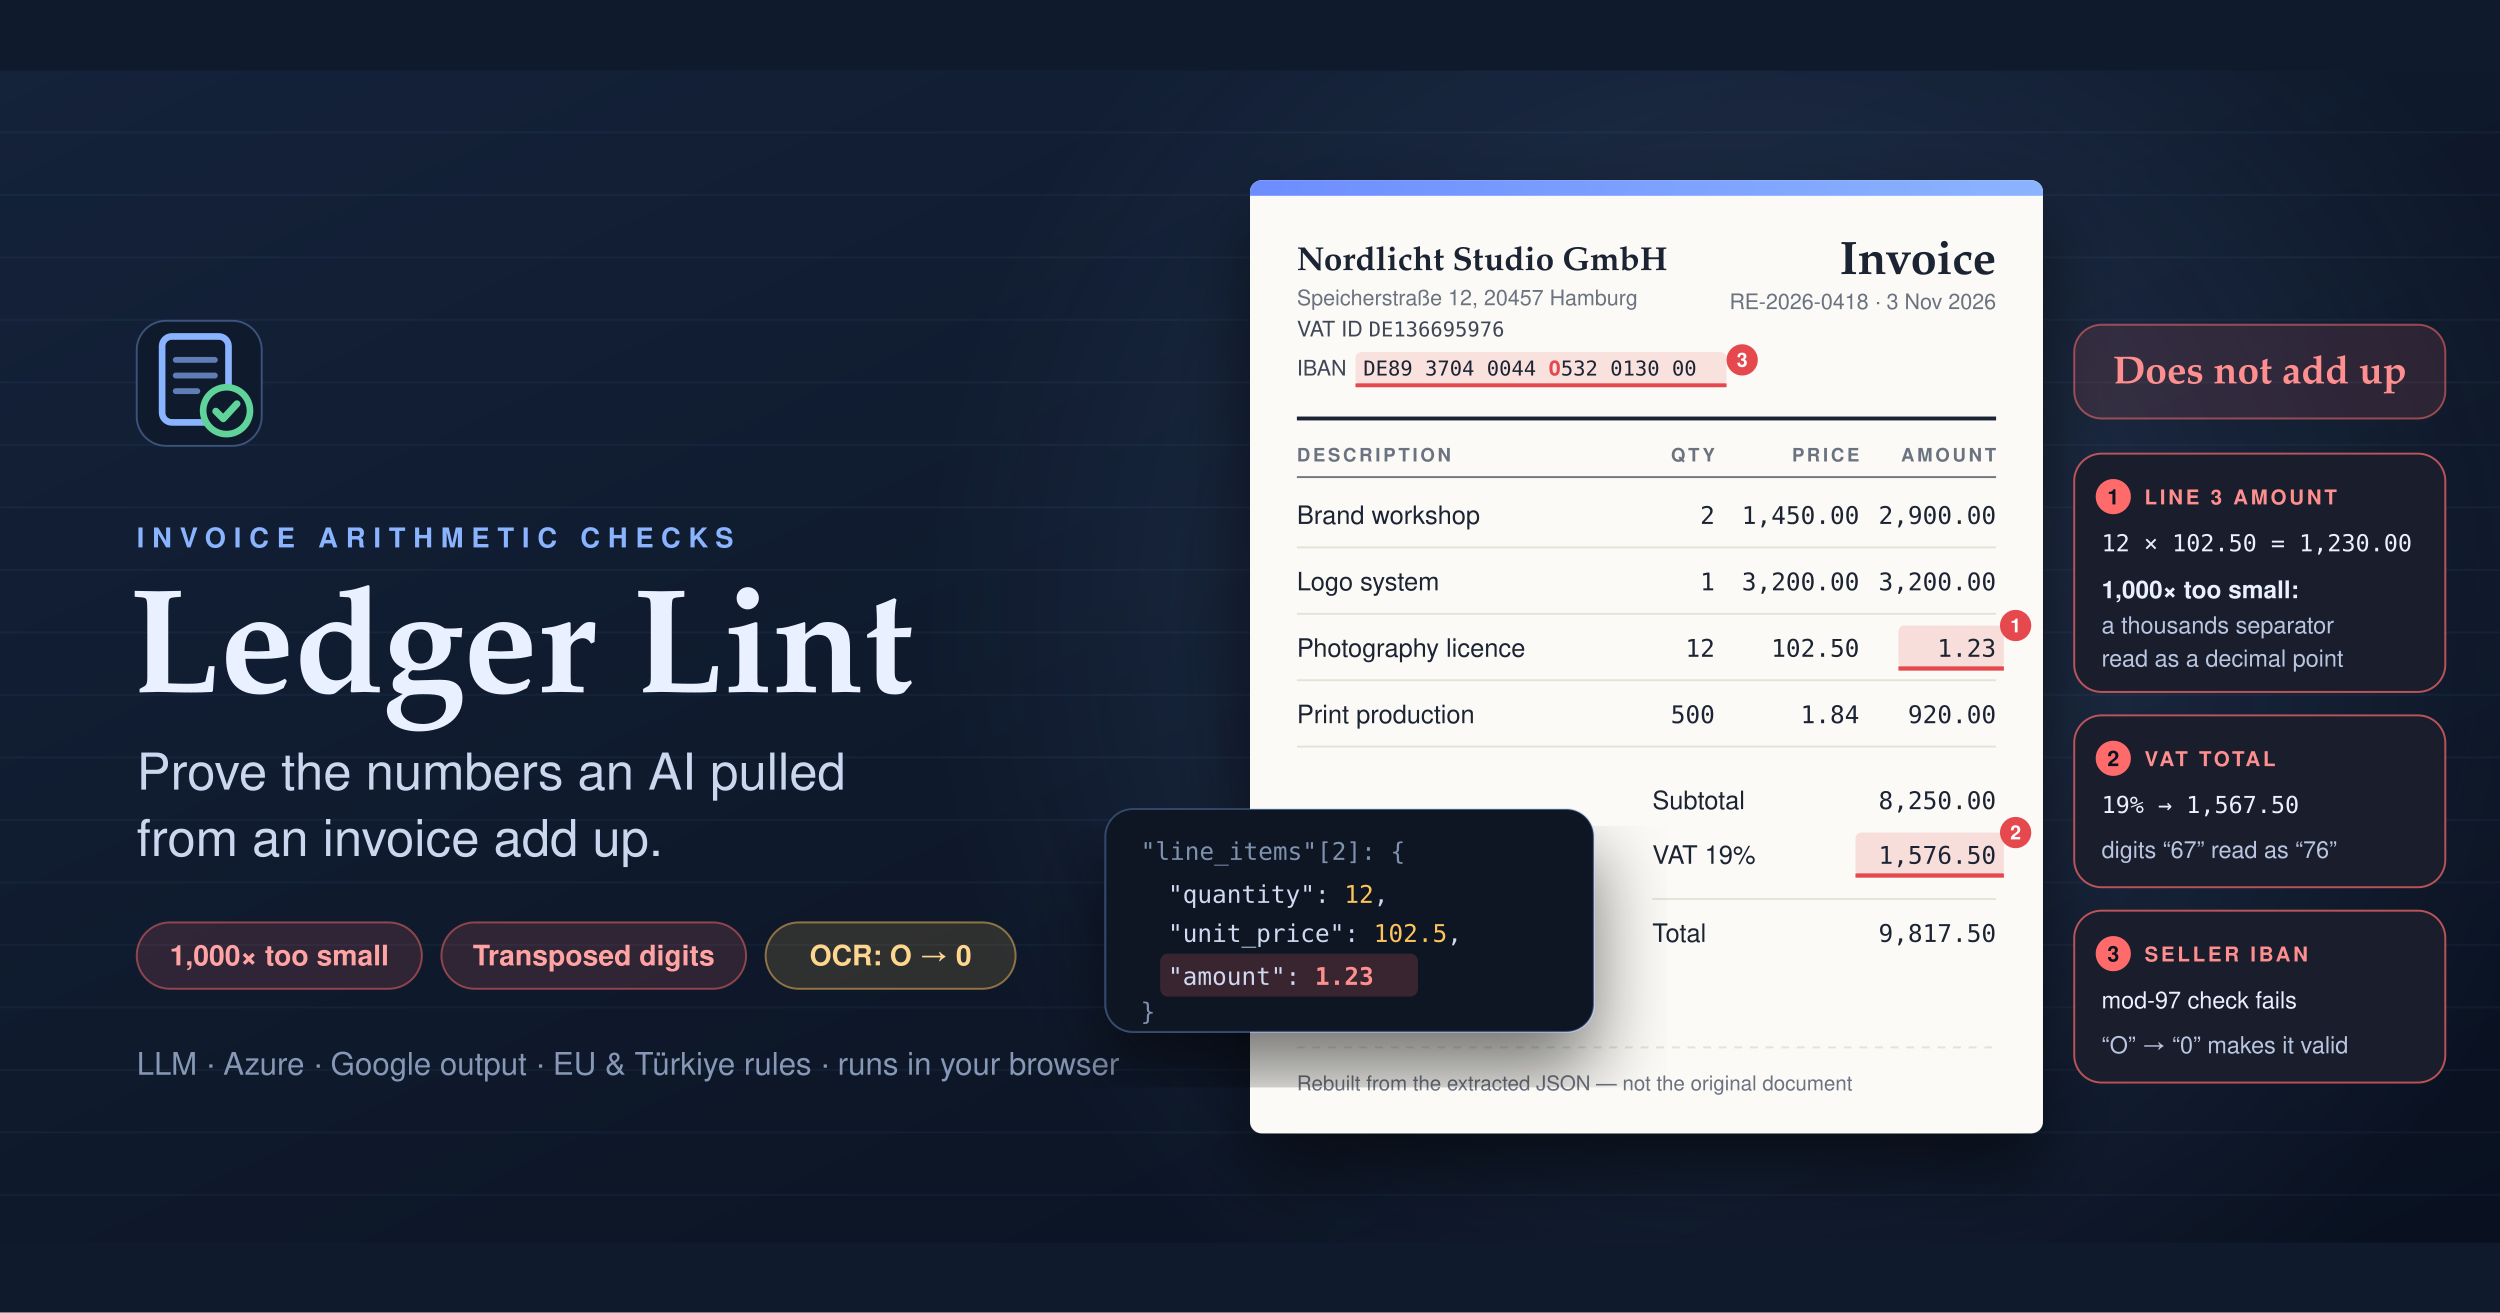
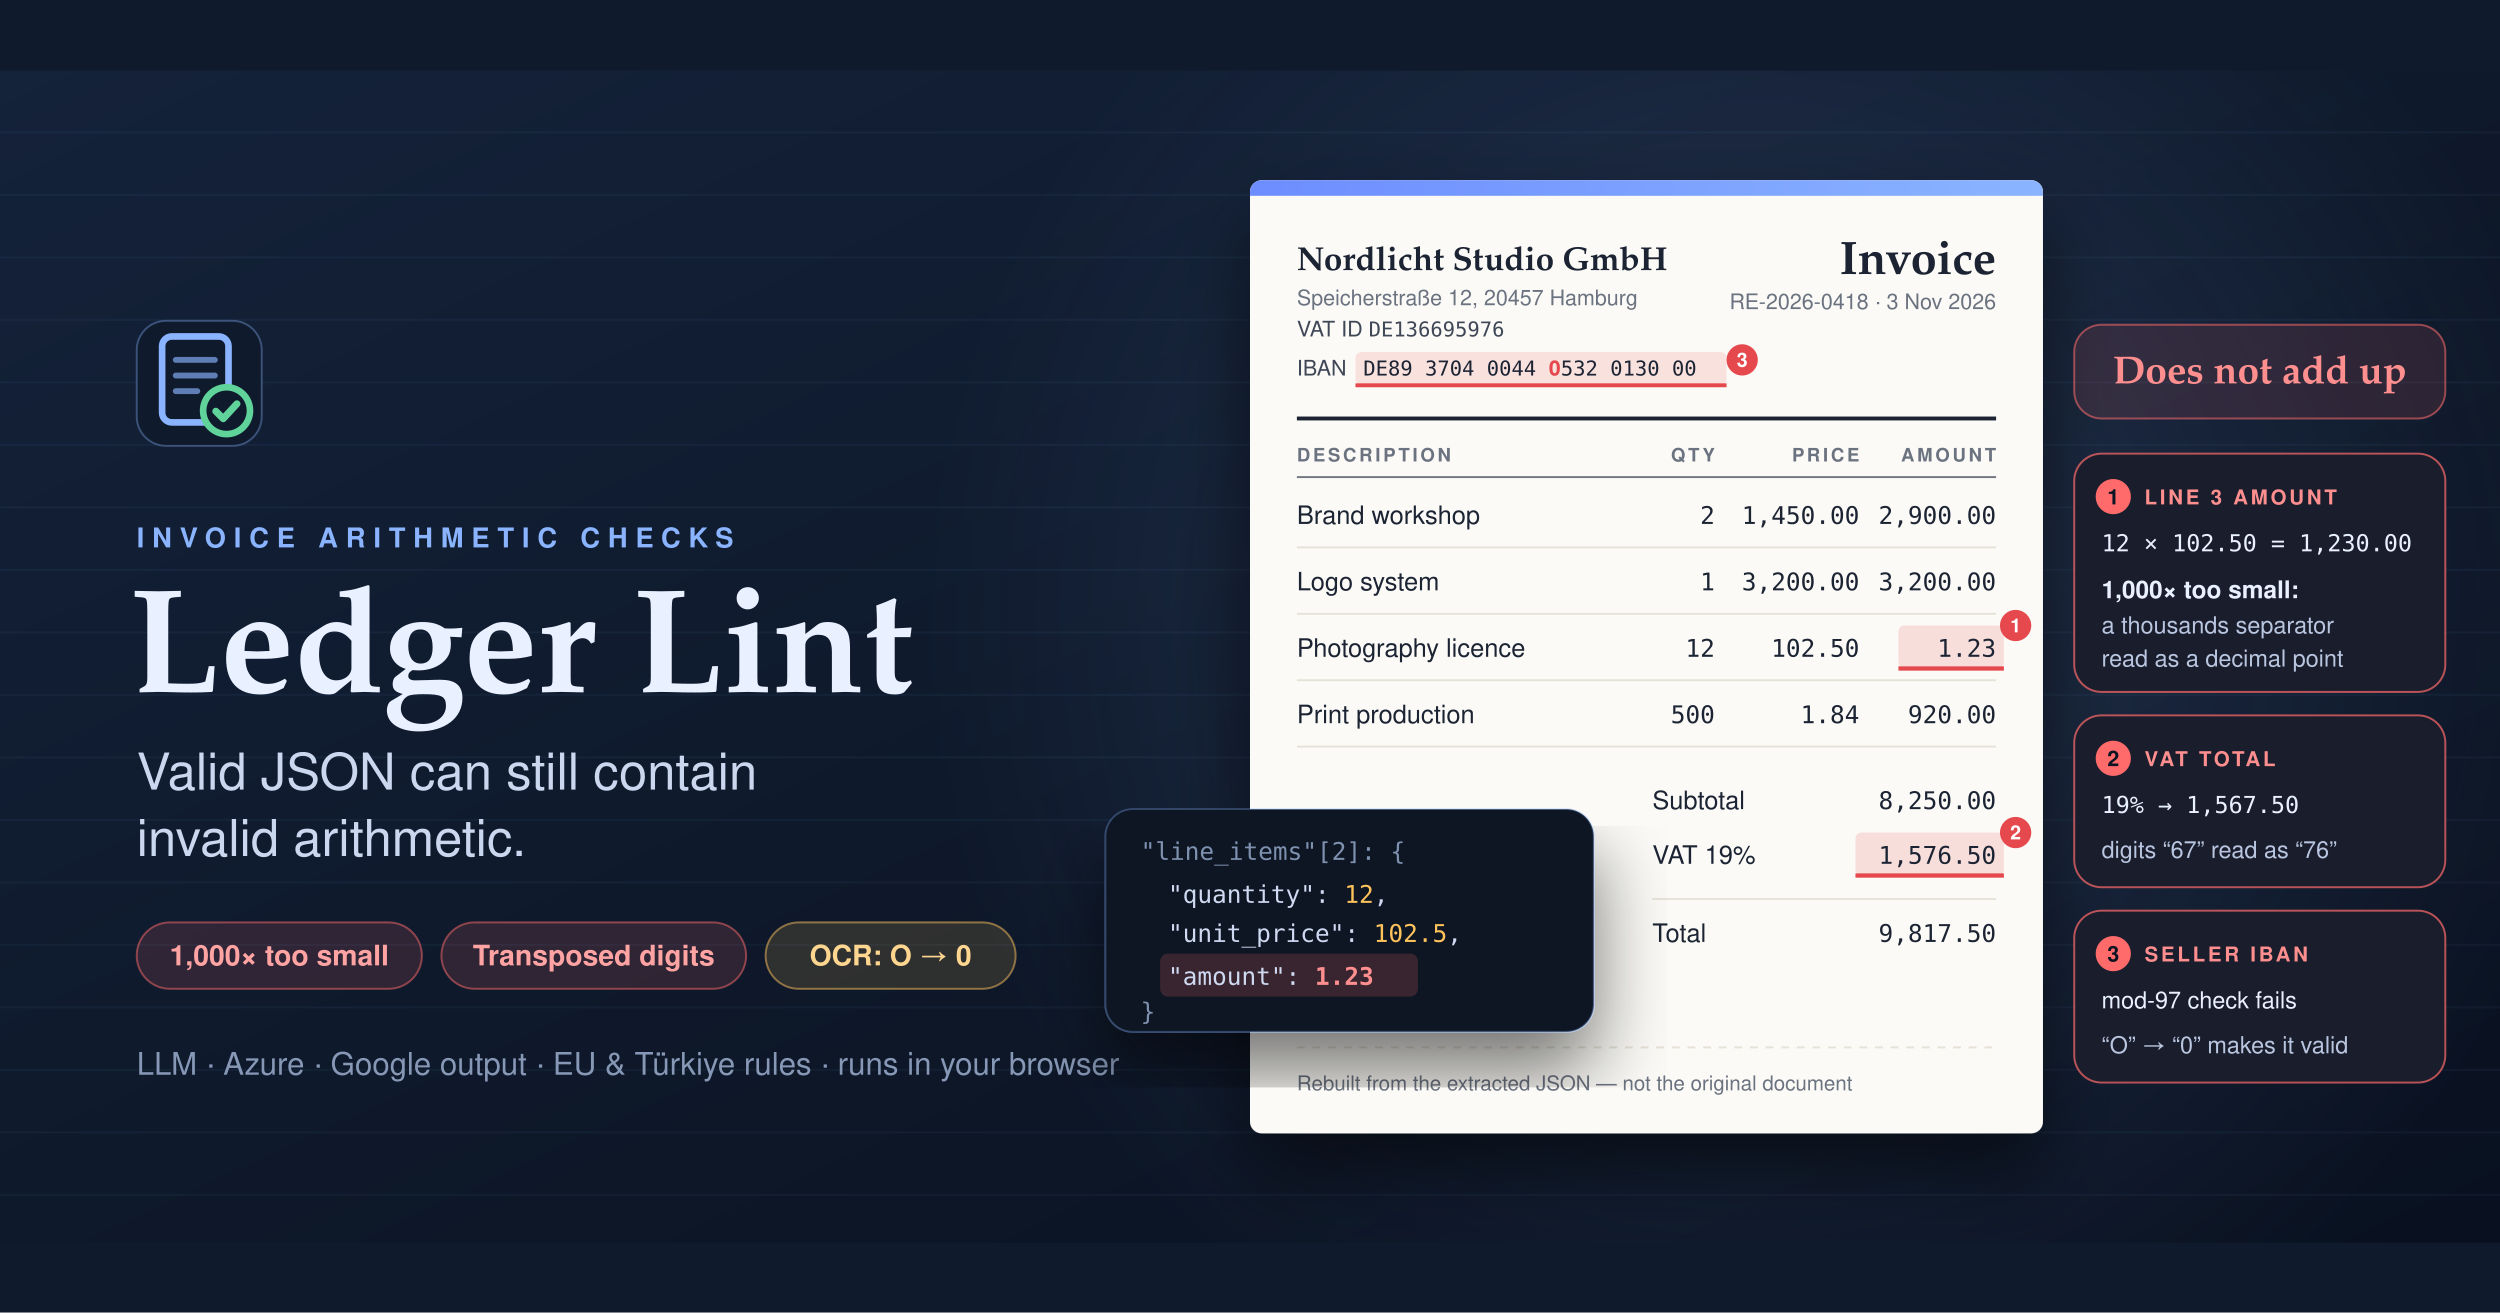
<svg xmlns="http://www.w3.org/2000/svg" width="1200" height="630" viewBox="0 0 1200 630">
  <rect width="1200" height="630" fill="#0f1a2c" />
  <svg x="0" y="34" width="1200" height="562.5" viewBox="0 0 1280 600">
    <defs>
      <linearGradient id="bg" x1="0" y1="0" x2="1" y2="1">
        <stop offset="0" stop-color="#14223a" />
        <stop offset=".6" stop-color="#0d1728" />
        <stop offset="1" stop-color="#091120" />
      </linearGradient>
      <radialGradient id="glow" cx=".5" cy=".5" r=".5">
        <stop offset="0" stop-color="#8ab4ff" stop-opacity=".18" />
        <stop offset="1" stop-color="#8ab4ff" stop-opacity="0" />
      </radialGradient>
      <linearGradient id="strip" x1="0" x2="1">
        <stop offset="0" stop-color="#6d8dff" />
        <stop offset="1" stop-color="#8ab4ff" />
      </linearGradient>
      <pattern id="rules" width="32" height="32" patternUnits="userSpaceOnUse">
        <path d="M0 31.5h32" stroke="#8ab4ff" stroke-opacity=".05" />
      </pattern>
      <filter id="shadow" x="-15%" y="-10%" width="130%" height="135%">
        <feDropShadow dx="0" dy="20" stdDeviation="20" flood-color="#000" flood-opacity=".55" />
      </filter>
      <style>
      .ui{font-family:'Segoe UI','Helvetica Neue',Helvetica,Arial,sans-serif}
      .serif{font-family:'Iowan Old Style','Palatino Linotype',Palatino,Georgia,serif}
      .mono{font-family:'Cascadia Mono',Consolas,'SF Mono',Menlo,monospace}
      .row{font:13px 'Segoe UI',Helvetica,Arial,sans-serif;fill:#1c2434}
      .num{font:12.5px 'Cascadia Mono',Consolas,Menlo,monospace;fill:#1c2434}
      .th{font:700 9.5px 'Segoe UI',Helvetica,Arial,sans-serif;letter-spacing:1.4px;fill:#6b7280}
    </style>
    </defs>
    <rect width="1280" height="600" fill="url(#bg)" />
    <rect width="1280" height="600" fill="url(#rules)" />
    <circle cx="900" cy="280" r="430" fill="url(#glow)" />
    <g transform="translate(70 128)">
      <rect width="64" height="64" rx="15" fill="#0f1a2c" stroke="#8ab4ff" stroke-opacity=".35" />
      <rect x="13" y="8" width="34" height="44" rx="5" fill="none" stroke="#8ab4ff" stroke-width="3.4" />
      <path d="M20 20h20M20 28h20M20 36h11" stroke="#8ab4ff" stroke-width="3" stroke-linecap="round" opacity=".65" />
      <circle cx="46" cy="46" r="12" fill="#0f1a2c" stroke="#5fd39a" stroke-width="3.4" />
      <path d="M40.5 46.3l3.8 3.8 7-7.6" fill="none" stroke="#5fd39a" stroke-width="3.6" stroke-linecap="round" stroke-linejoin="round" />
    </g>
    <text x="70" y="244" class="ui" font-size="14" font-weight="700" letter-spacing="4" fill="#8ab4ff">INVOICE ARITHMETIC CHECKS</text>
    <text x="66" y="318" class="serif" font-size="76" font-weight="600" fill="#e9f0ff">Ledger Lint</text>
-     <text x="70" y="368" class="ui" font-size="26" fill="#cbd7ee">Prove the numbers an AI pulled</text>
-     <text x="70" y="402" class="ui" font-size="26" fill="#cbd7ee">from an invoice add up.</text>
+     <text x="70" y="368" class="ui" font-size="26" fill="#cbd7ee">Valid JSON can still contain</text>
+     <text x="70" y="402" class="ui" font-size="26" fill="#cbd7ee">invalid arithmetic.</text>
    <g class="ui" font-size="14.5" font-weight="650">
      <rect x="70" y="436" width="146" height="34" rx="17" fill="#ff6b6b" fill-opacity=".14" stroke="#ff6b6b" stroke-opacity=".5" />
      <text x="143" y="458" text-anchor="middle" fill="#ffa3a3">1,000× too small</text>
      <rect x="226" y="436" width="156" height="34" rx="17" fill="#ff6b6b" fill-opacity=".14" stroke="#ff6b6b" stroke-opacity=".5" />
      <text x="304" y="458" text-anchor="middle" fill="#ffa3a3">Transposed digits</text>
      <rect x="392" y="436" width="128" height="34" rx="17" fill="#ffc35c" fill-opacity=".14" stroke="#ffc35c" stroke-opacity=".5" />
      <text x="456" y="458" text-anchor="middle" fill="#ffd690">OCR: O → 0</text>
    </g>
    <text x="70" y="514" class="ui" font-size="16" fill="#8798b6">LLM · Azure · Google output  ·  EU &amp; Türkiye rules  ·  runs in your browser</text>
    <g filter="url(#shadow)">
      <rect x="640" y="56" width="406" height="488" rx="6" fill="#fbfaf6" />
    </g>
    <path d="M646 56h394a6 6 0 0 1 6 6v2H640v-2a6 6 0 0 1 6-6z" fill="url(#strip)" />
    <text x="664" y="102" class="serif" font-size="17" font-weight="600" fill="#1c2434">Nordlicht Studio GmbH</text>
    <text x="664" y="120" class="ui" font-size="11" fill="#6b7280">Speicherstraße 12, 20457 Hamburg</text>
    <text x="664" y="136" class="ui" font-size="11" fill="#3f4757">VAT ID <tspan class="mono" font-size="10.5">DE136695976</tspan>
    </text>
    <text x="1022" y="104" text-anchor="end" class="serif" font-size="24" font-weight="600" fill="#1c2434">Invoice</text>
    <text x="1022" y="122" text-anchor="end" class="ui" font-size="11" fill="#6b7280">RE-2026-0418 · 3 Nov 2026</text>
    <text x="664" y="156" class="ui" font-size="11" fill="#3f4757">IBAN</text>
    <rect x="694" y="144" width="190" height="17" rx="3" fill="#e5484d" fill-opacity=".14" />
    <path d="M694 161h190" stroke="#e5484d" stroke-width="2" />
    <text x="698" y="156" class="mono" font-size="10.5" fill="#1c2434">DE89 3704 0044 <tspan fill="#e5484d" font-weight="700">O</tspan>532 0130 00</text>
    <circle cx="892" cy="148" r="8" fill="#e5484d" />
    <text x="892" y="151.5" text-anchor="middle" class="ui" font-size="10" font-weight="800" fill="#fff">3</text>
    <path d="M664 178h358" stroke="#1c2434" stroke-width="2" />
    <text x="664" y="200" class="th">DESCRIPTION</text>
    <text x="878" y="200" text-anchor="end" class="th">QTY</text>
    <text x="952" y="200" text-anchor="end" class="th">PRICE</text>
    <text x="1022" y="200" text-anchor="end" class="th">AMOUNT</text>
    <path d="M664 208h358" stroke="#1c2434" stroke-opacity=".6" />
    <g>
      <text x="664" y="232" class="row">Brand workshop</text>
      <text x="878" y="232" text-anchor="end" class="num">2</text>
      <text x="952" y="232" text-anchor="end" class="num">1,450.00</text>
      <text x="1022" y="232" text-anchor="end" class="num">2,900.00</text>
      <path d="M664 244h358" stroke="#e6e2d8" />
      <text x="664" y="266" class="row">Logo system</text>
      <text x="878" y="266" text-anchor="end" class="num">1</text>
      <text x="952" y="266" text-anchor="end" class="num">3,200.00</text>
      <text x="1022" y="266" text-anchor="end" class="num">3,200.00</text>
      <path d="M664 278h358" stroke="#e6e2d8" />
      <text x="664" y="300" class="row">Photography licence</text>
      <text x="878" y="300" text-anchor="end" class="num">12</text>
      <text x="952" y="300" text-anchor="end" class="num">102.50</text>
      <rect x="972" y="284" width="54" height="22" rx="3" fill="#e5484d" fill-opacity=".16" />
      <path d="M972 306h54" stroke="#e5484d" stroke-width="2.2" />
      <text x="1022" y="300" text-anchor="end" class="num" font-weight="700" fill="#c4262c">1.23</text>
      <circle cx="1032" cy="284" r="8" fill="#e5484d" />
      <text x="1032" y="287.5" text-anchor="middle" class="ui" font-size="10" font-weight="800" fill="#fff">1</text>
      <path d="M664 312h358" stroke="#e6e2d8" />
      <text x="664" y="334" class="row">Print production</text>
      <text x="878" y="334" text-anchor="end" class="num">500</text>
      <text x="952" y="334" text-anchor="end" class="num">1.84</text>
      <text x="1022" y="334" text-anchor="end" class="num">920.00</text>
      <path d="M664 346h358" stroke="#e6e2d8" />
    </g>
    <g>
      <text x="846" y="378" class="row" fill="#3f4757">Subtotal</text>
      <text x="1022" y="378" text-anchor="end" class="num">8,250.00</text>
      <text x="846" y="406" class="row" fill="#3f4757">VAT 19%</text>
      <rect x="950" y="390" width="76" height="22" rx="3" fill="#e5484d" fill-opacity=".16" />
      <path d="M950 412h76" stroke="#e5484d" stroke-width="2.2" />
      <text x="1022" y="406" text-anchor="end" class="num" font-weight="700" fill="#c4262c">1,576.50</text>
      <circle cx="1032" cy="390" r="8" fill="#e5484d" />
      <text x="1032" y="393.5" text-anchor="middle" class="ui" font-size="10" font-weight="800" fill="#fff">2</text>
      <path d="M846 424h176" stroke="#e6e2d8" />
      <text x="846" y="446" class="row" font-weight="700">Total</text>
      <text x="1022" y="446" text-anchor="end" class="num" font-weight="700">9,817.50</text>
    </g>
    <path d="M664 500h358" stroke="#e6e2d8" stroke-dasharray="4 4" />
    <text x="664" y="522" class="ui" font-size="10.5" fill="#6b7280">Rebuilt from the extracted JSON — not the original document</text>
    <g filter="url(#shadow)">
      <rect x="566" y="378" width="250" height="114" rx="14" fill="#0a1220" stroke="#8ab4ff" stroke-opacity=".3" />
    </g>
    <g class="mono" font-size="12.5">
      <text x="584" y="404" fill="#7f91b0">"line_items"[2]: {</text>
      <text x="598" y="426" fill="#cfdaf2">"quantity": <tspan fill="#ffc35c">12</tspan>,</text>
      <text x="598" y="446" fill="#cfdaf2">"unit_price": <tspan fill="#ffc35c">102.5</tspan>,</text>
      <rect x="594" y="452" width="132" height="22" rx="4" fill="#ff6b6b" fill-opacity=".18" />
      <text x="598" y="468" fill="#cfdaf2">"amount": <tspan fill="#ff8f8f" font-weight="700">1.23</tspan>
      </text>
      <text x="584" y="486" fill="#7f91b0">}</text>
    </g>
    <g class="ui">
      <rect x="1062" y="196" width="190" height="122" rx="14" fill="#1a1d2c" stroke="#ff6b6b" stroke-opacity=".7" />
      <circle cx="1082" cy="218" r="9" fill="#ff6b6b" />
      <text x="1082" y="222" text-anchor="middle" font-size="11" font-weight="800" fill="#0b1422">1</text>
      <text x="1098" y="222" font-size="10.5" font-weight="800" letter-spacing="1.4" fill="#ff8f8f">LINE 3 AMOUNT</text>
      <text x="1076" y="246" class="mono" font-size="12" fill="#e9f0ff">12 × 102.50 = 1,230.00</text>
      <text x="1076" y="270" font-size="12.5" font-weight="650" fill="#e9f0ff">1,000× too small:</text>
      <text x="1076" y="288" font-size="12" fill="#b9c6e0">a thousands separator</text>
      <text x="1076" y="305" font-size="12" fill="#b9c6e0">read as a decimal point</text>
      <rect x="1062" y="330" width="190" height="88" rx="14" fill="#1a1d2c" stroke="#ff6b6b" stroke-opacity=".7" />
      <circle cx="1082" cy="352" r="9" fill="#ff6b6b" />
      <text x="1082" y="356" text-anchor="middle" font-size="11" font-weight="800" fill="#0b1422">2</text>
      <text x="1098" y="356" font-size="10.5" font-weight="800" letter-spacing="1.4" fill="#ff8f8f">VAT TOTAL</text>
      <text x="1076" y="380" class="mono" font-size="12" fill="#e9f0ff">19% → 1,567.50</text>
      <text x="1076" y="403" font-size="12" fill="#b9c6e0">digits “67” read as “76”</text>
      <rect x="1062" y="430" width="190" height="88" rx="14" fill="#1a1d2c" stroke="#ff6b6b" stroke-opacity=".7" />
      <circle cx="1082" cy="452" r="9" fill="#ff6b6b" />
      <text x="1082" y="456" text-anchor="middle" font-size="11" font-weight="800" fill="#0b1422">3</text>
      <text x="1098" y="456" font-size="10.5" font-weight="800" letter-spacing="1.4" fill="#ff8f8f">SELLER IBAN</text>
      <text x="1076" y="480" font-size="12" fill="#e9f0ff">mod-97 check fails</text>
      <text x="1076" y="503" font-size="12" fill="#b9c6e0">“O” → “0” makes it valid</text>
    </g>
    <rect x="1062" y="130" width="190" height="48" rx="14" fill="#ff6b6b" fill-opacity=".12" stroke="#ff6b6b" stroke-opacity=".55" />
    <text x="1157" y="160" text-anchor="middle" class="serif" font-size="20" font-weight="600" fill="#ff8f8f">Does not add up</text>
  </svg>
</svg>
